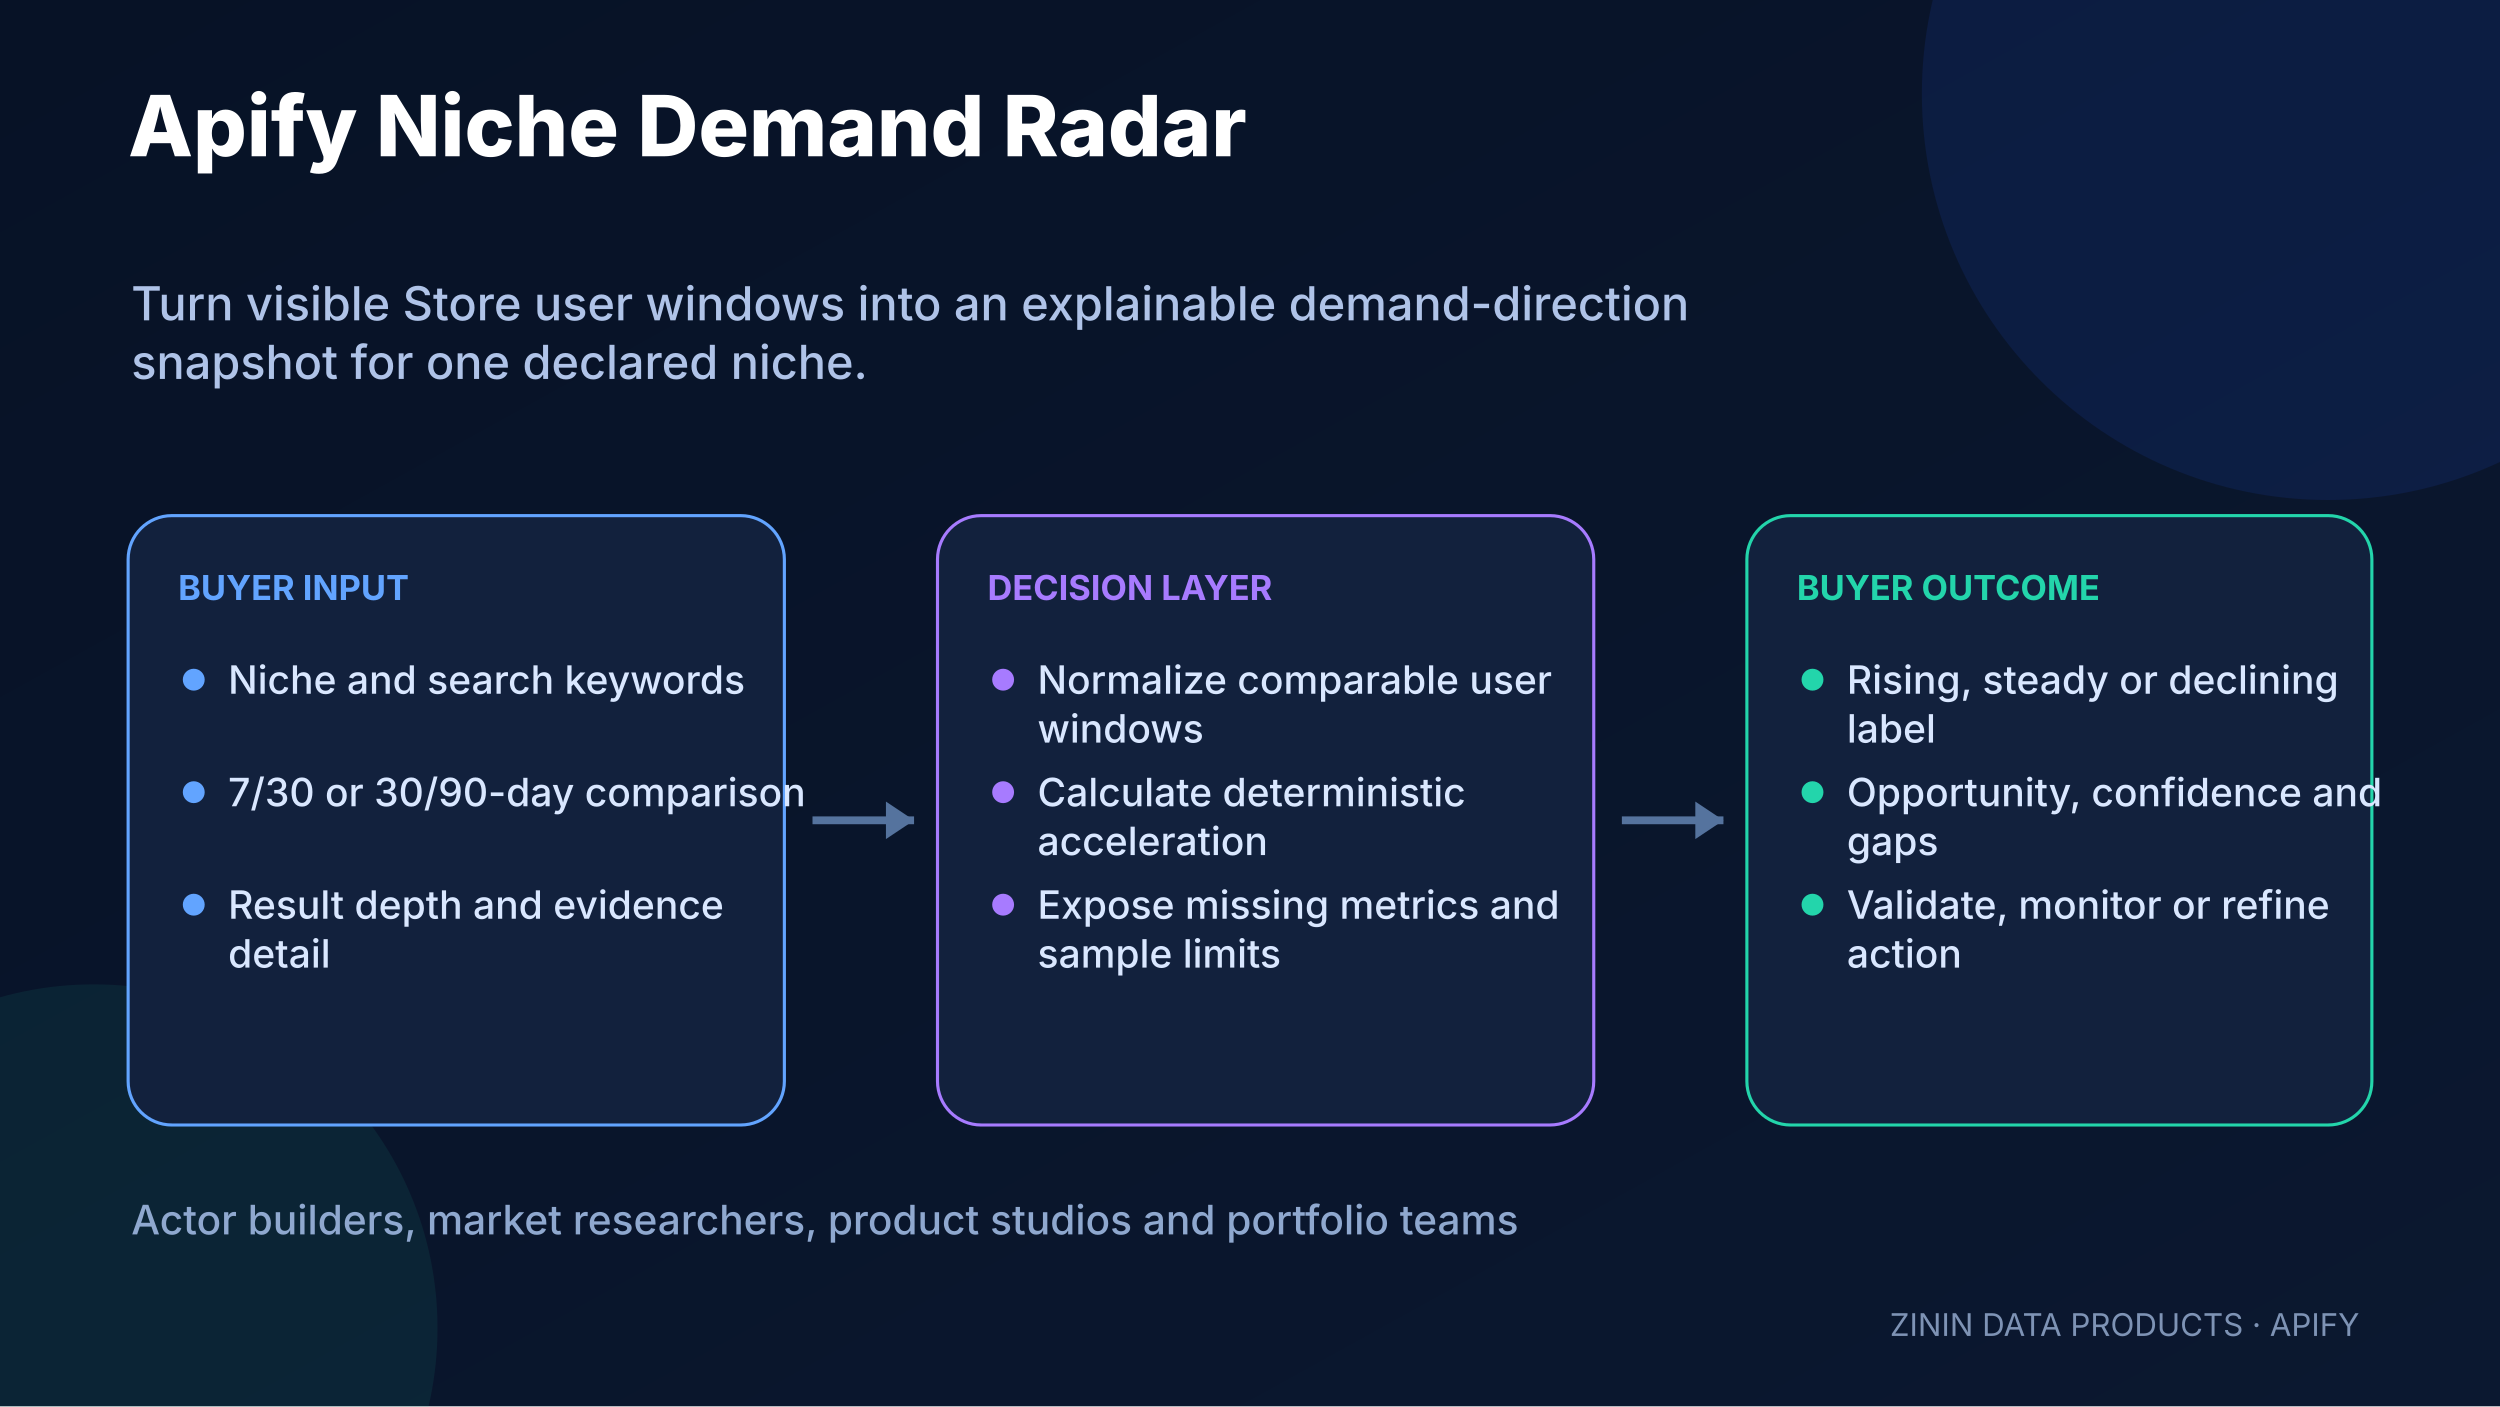
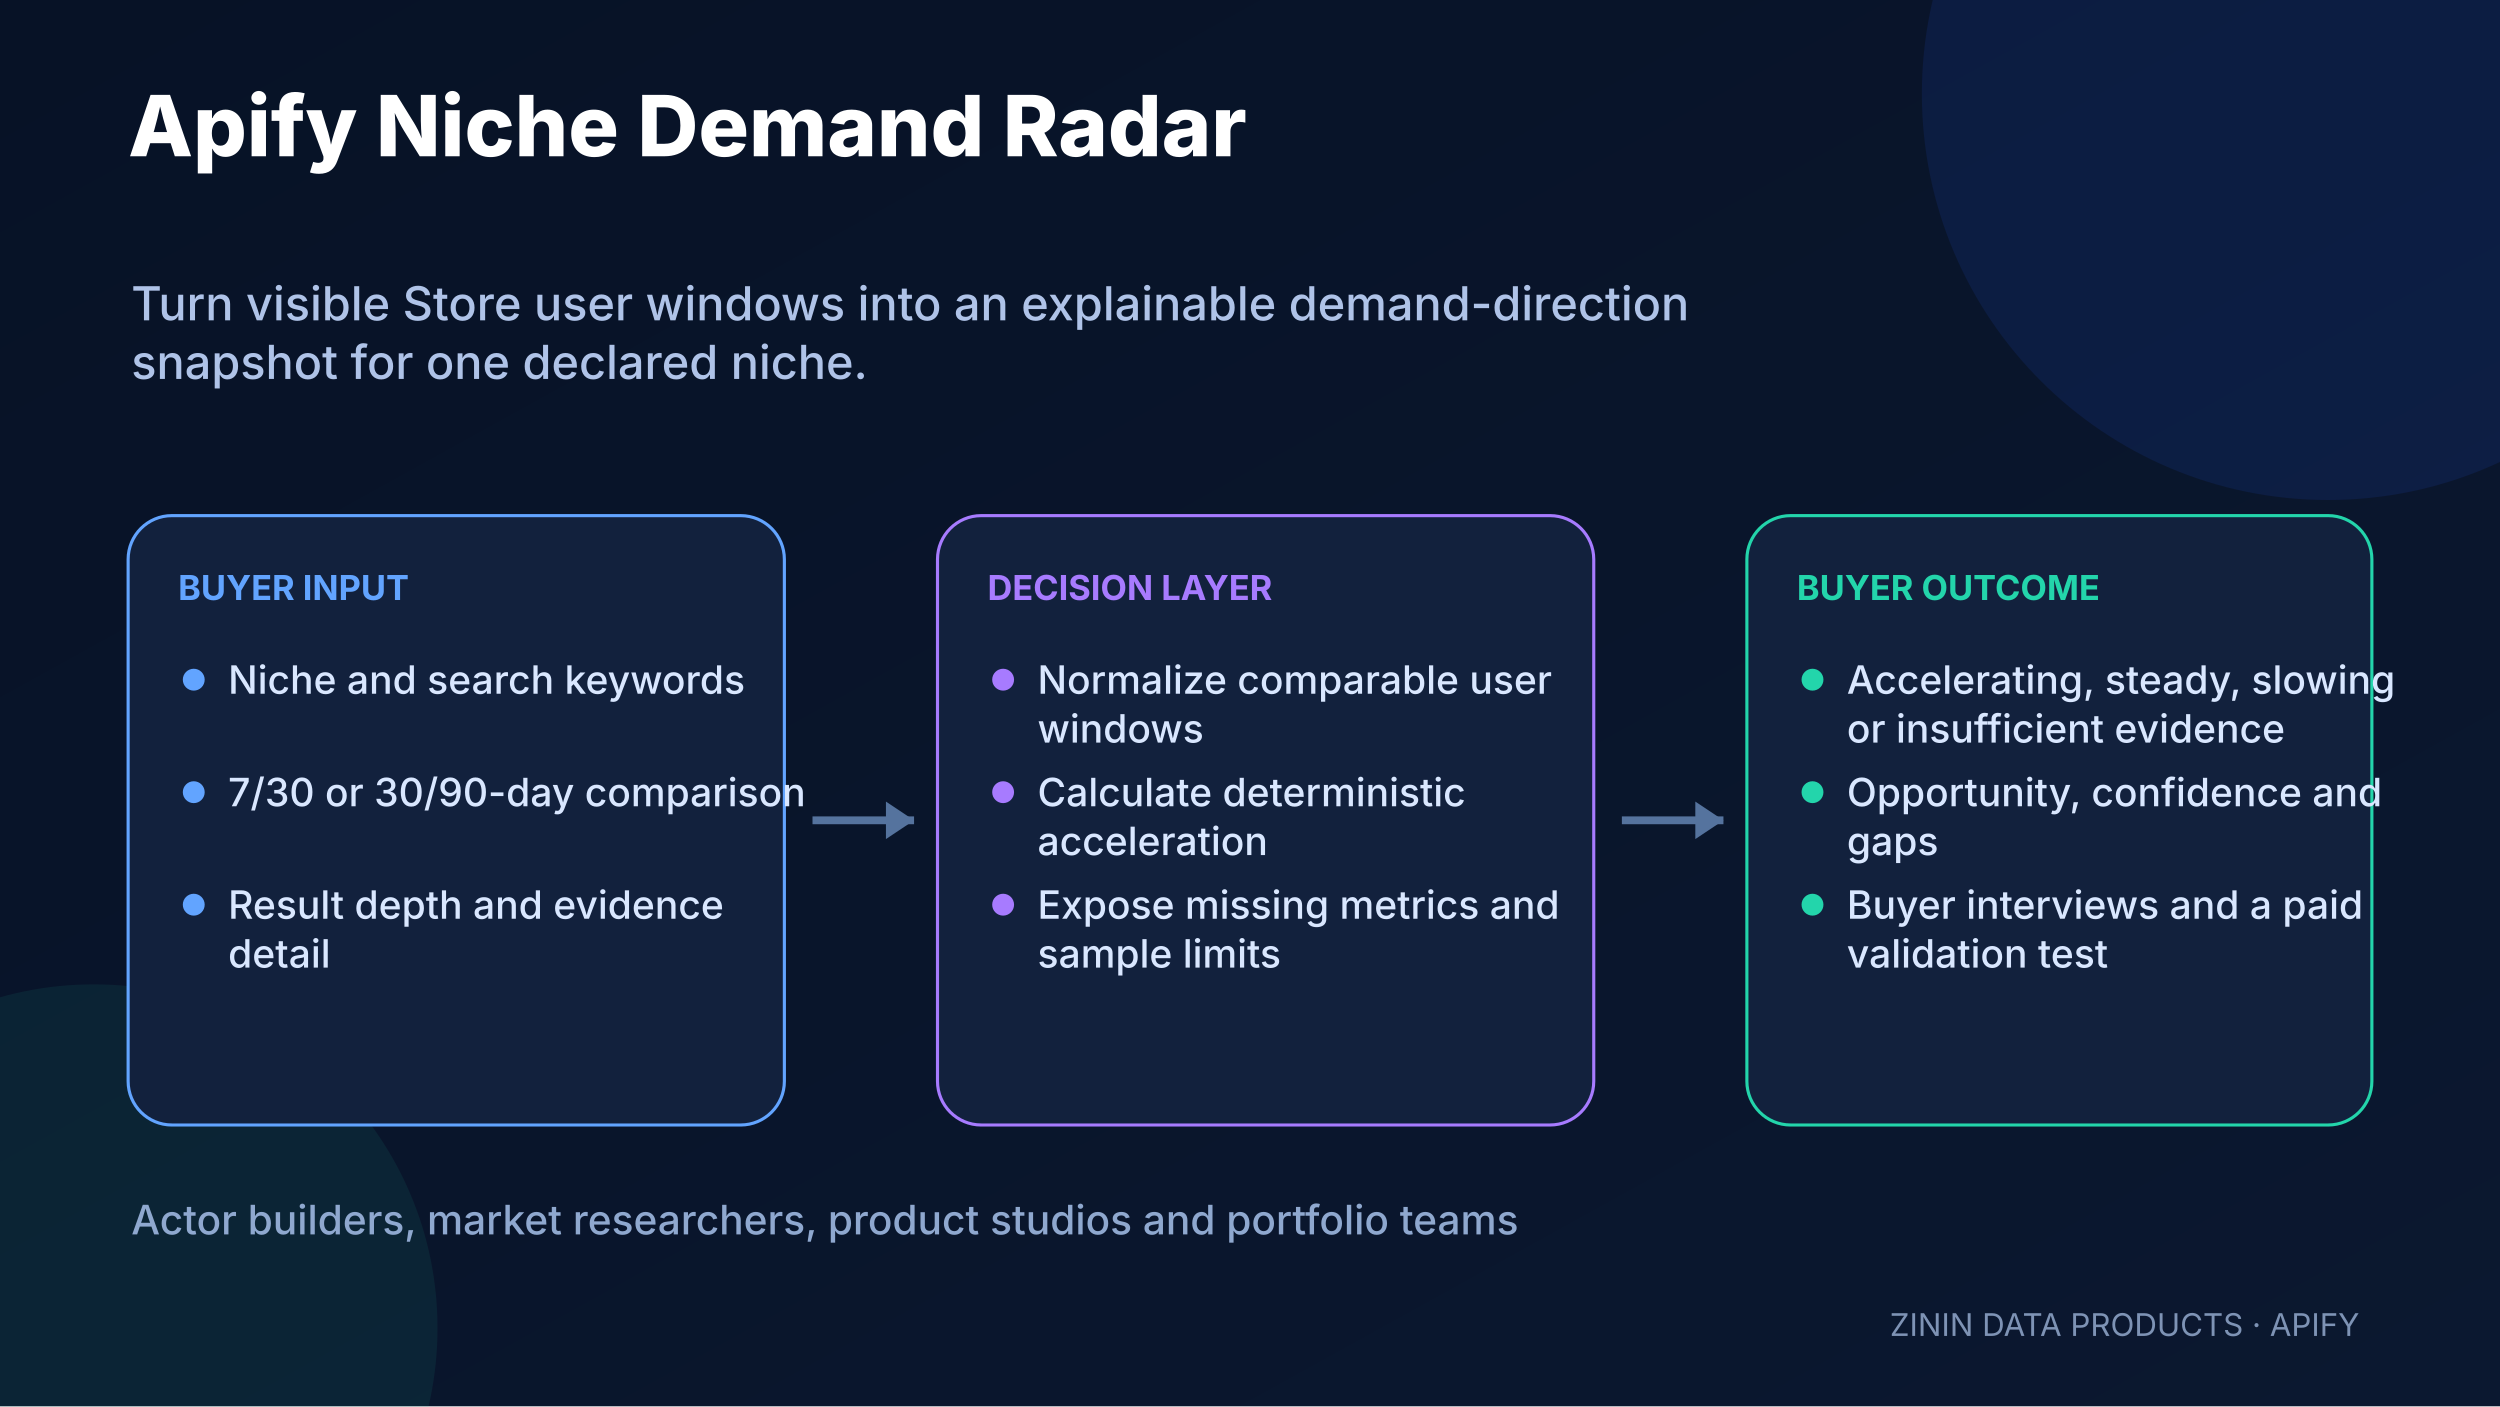
<svg xmlns="http://www.w3.org/2000/svg" width="1600" height="900" viewBox="0 0 1600 900">
  <defs>
    <linearGradient id="bg" x1="0" y1="0" x2="1" y2="1">
      <stop stop-color="#071226" />
      <stop offset="1" stop-color="#0B1830" />
    </linearGradient>
  </defs>
  <rect width="1600" height="900" fill="url(#bg)" />
  <circle cx="1490" cy="60" r="260" fill="#2457FF" opacity="0.11" />
  <circle cx="60" cy="850" r="220" fill="#23D5AB" opacity="0.08" />
  <text x="82" y="100" font-family="Inter,Arial,sans-serif" font-size="54" font-weight="760" fill="#FFFFFF">Apify Niche Demand Radar</text>
  <text x="84" y="205" font-family="Inter,Arial,sans-serif" font-size="30" font-weight="500" fill="#AFC3E8">Turn visible Store user windows into an explainable demand-direction</text>
  <text x="84" y="242.5" font-family="Inter,Arial,sans-serif" font-size="30" font-weight="500" fill="#AFC3E8">snapshot for one declared niche.</text>
  <rect x="82" y="330" width="420" height="390" rx="28" fill="#12213D" stroke="#62A4FF" stroke-width="2" />
  <text x="114" y="384" font-family="Inter,Arial,sans-serif" font-size="22" font-weight="700" fill="#62A4FF">BUYER INPUT</text>
  <circle cx="124" cy="435" r="7" fill="#62A4FF" />
  <text x="146" y="444" font-family="Inter,Arial,sans-serif" font-size="25" font-weight="500" fill="#D9E7FF">Niche and search keywords</text>
  <circle cx="124" cy="507" r="7" fill="#62A4FF" />
  <text x="146" y="516" font-family="Inter,Arial,sans-serif" font-size="25" font-weight="500" fill="#D9E7FF">7/30 or 30/90-day comparison</text>
  <circle cx="124" cy="579" r="7" fill="#62A4FF" />
  <text x="146" y="588" font-family="Inter,Arial,sans-serif" font-size="25" font-weight="500" fill="#D9E7FF">Result depth and evidence</text>
  <text x="146" y="619.25" font-family="Inter,Arial,sans-serif" font-size="25" font-weight="500" fill="#D9E7FF">detail</text>
  <path d="M520 525 H585" stroke="#55739E" stroke-width="5" />
  <path d="M585 525 l-18 -12 v24z" fill="#55739E" />
  <rect x="600" y="330" width="420" height="390" rx="28" fill="#12213D" stroke="#A77BFF" stroke-width="2" />
  <text x="632" y="384" font-family="Inter,Arial,sans-serif" font-size="22" font-weight="700" fill="#A77BFF">DECISION LAYER</text>
  <circle cx="642" cy="435" r="7" fill="#A77BFF" />
  <text x="664" y="444" font-family="Inter,Arial,sans-serif" font-size="25" font-weight="500" fill="#D9E7FF">Normalize comparable user</text>
  <text x="664" y="475.25" font-family="Inter,Arial,sans-serif" font-size="25" font-weight="500" fill="#D9E7FF">windows</text>
  <circle cx="642" cy="507" r="7" fill="#A77BFF" />
  <text x="664" y="516" font-family="Inter,Arial,sans-serif" font-size="25" font-weight="500" fill="#D9E7FF">Calculate deterministic</text>
  <text x="664" y="547.25" font-family="Inter,Arial,sans-serif" font-size="25" font-weight="500" fill="#D9E7FF">acceleration</text>
  <circle cx="642" cy="579" r="7" fill="#A77BFF" />
  <text x="664" y="588" font-family="Inter,Arial,sans-serif" font-size="25" font-weight="500" fill="#D9E7FF">Expose missing metrics and</text>
  <text x="664" y="619.25" font-family="Inter,Arial,sans-serif" font-size="25" font-weight="500" fill="#D9E7FF">sample limits</text>
  <path d="M1038 525 H1103" stroke="#55739E" stroke-width="5" />
  <path d="M1103 525 l-18 -12 v24z" fill="#55739E" />
  <rect x="1118" y="330" width="400" height="390" rx="28" fill="#12213D" stroke="#23D5AB" stroke-width="2" />
  <text x="1150" y="384" font-family="Inter,Arial,sans-serif" font-size="22" font-weight="700" fill="#23D5AB">BUYER OUTCOME</text>
  <circle cx="1160" cy="435" r="7" fill="#23D5AB" />
-   <text x="1182" y="444" font-family="Inter,Arial,sans-serif" font-size="25" font-weight="500" fill="#D9E7FF">Rising, steady or declining</text>
-   <text x="1182" y="475.25" font-family="Inter,Arial,sans-serif" font-size="25" font-weight="500" fill="#D9E7FF">label</text>
+   <text x="1182" y="444" font-family="Inter,Arial,sans-serif" font-size="25" font-weight="500" fill="#D9E7FF">Accelerating, steady, slowing</text>
+   <text x="1182" y="475.25" font-family="Inter,Arial,sans-serif" font-size="25" font-weight="500" fill="#D9E7FF">or insufficient evidence</text>
  <circle cx="1160" cy="507" r="7" fill="#23D5AB" />
  <text x="1182" y="516" font-family="Inter,Arial,sans-serif" font-size="25" font-weight="500" fill="#D9E7FF">Opportunity, confidence and</text>
  <text x="1182" y="547.25" font-family="Inter,Arial,sans-serif" font-size="25" font-weight="500" fill="#D9E7FF">gaps</text>
  <circle cx="1160" cy="579" r="7" fill="#23D5AB" />
-   <text x="1182" y="588" font-family="Inter,Arial,sans-serif" font-size="25" font-weight="500" fill="#D9E7FF">Validate, monitor or refine</text>
-   <text x="1182" y="619.25" font-family="Inter,Arial,sans-serif" font-size="25" font-weight="500" fill="#D9E7FF">action</text>
+   <text x="1182" y="588" font-family="Inter,Arial,sans-serif" font-size="25" font-weight="500" fill="#D9E7FF">Buyer interviews and a paid</text>
+   <text x="1182" y="619.25" font-family="Inter,Arial,sans-serif" font-size="25" font-weight="500" fill="#D9E7FF">validation test</text>
  <text x="84" y="790" font-family="Inter,Arial,sans-serif" font-size="26" font-weight="500" fill="#8FA8CF">Actor builders, market researchers, product studios and portfolio teams</text>
  <text x="1510" y="855" text-anchor="end" font-family="Inter,Arial,sans-serif" font-size="20" fill="#7E93B5">ZININ DATA PRODUCTS · APIFY</text>
</svg>
